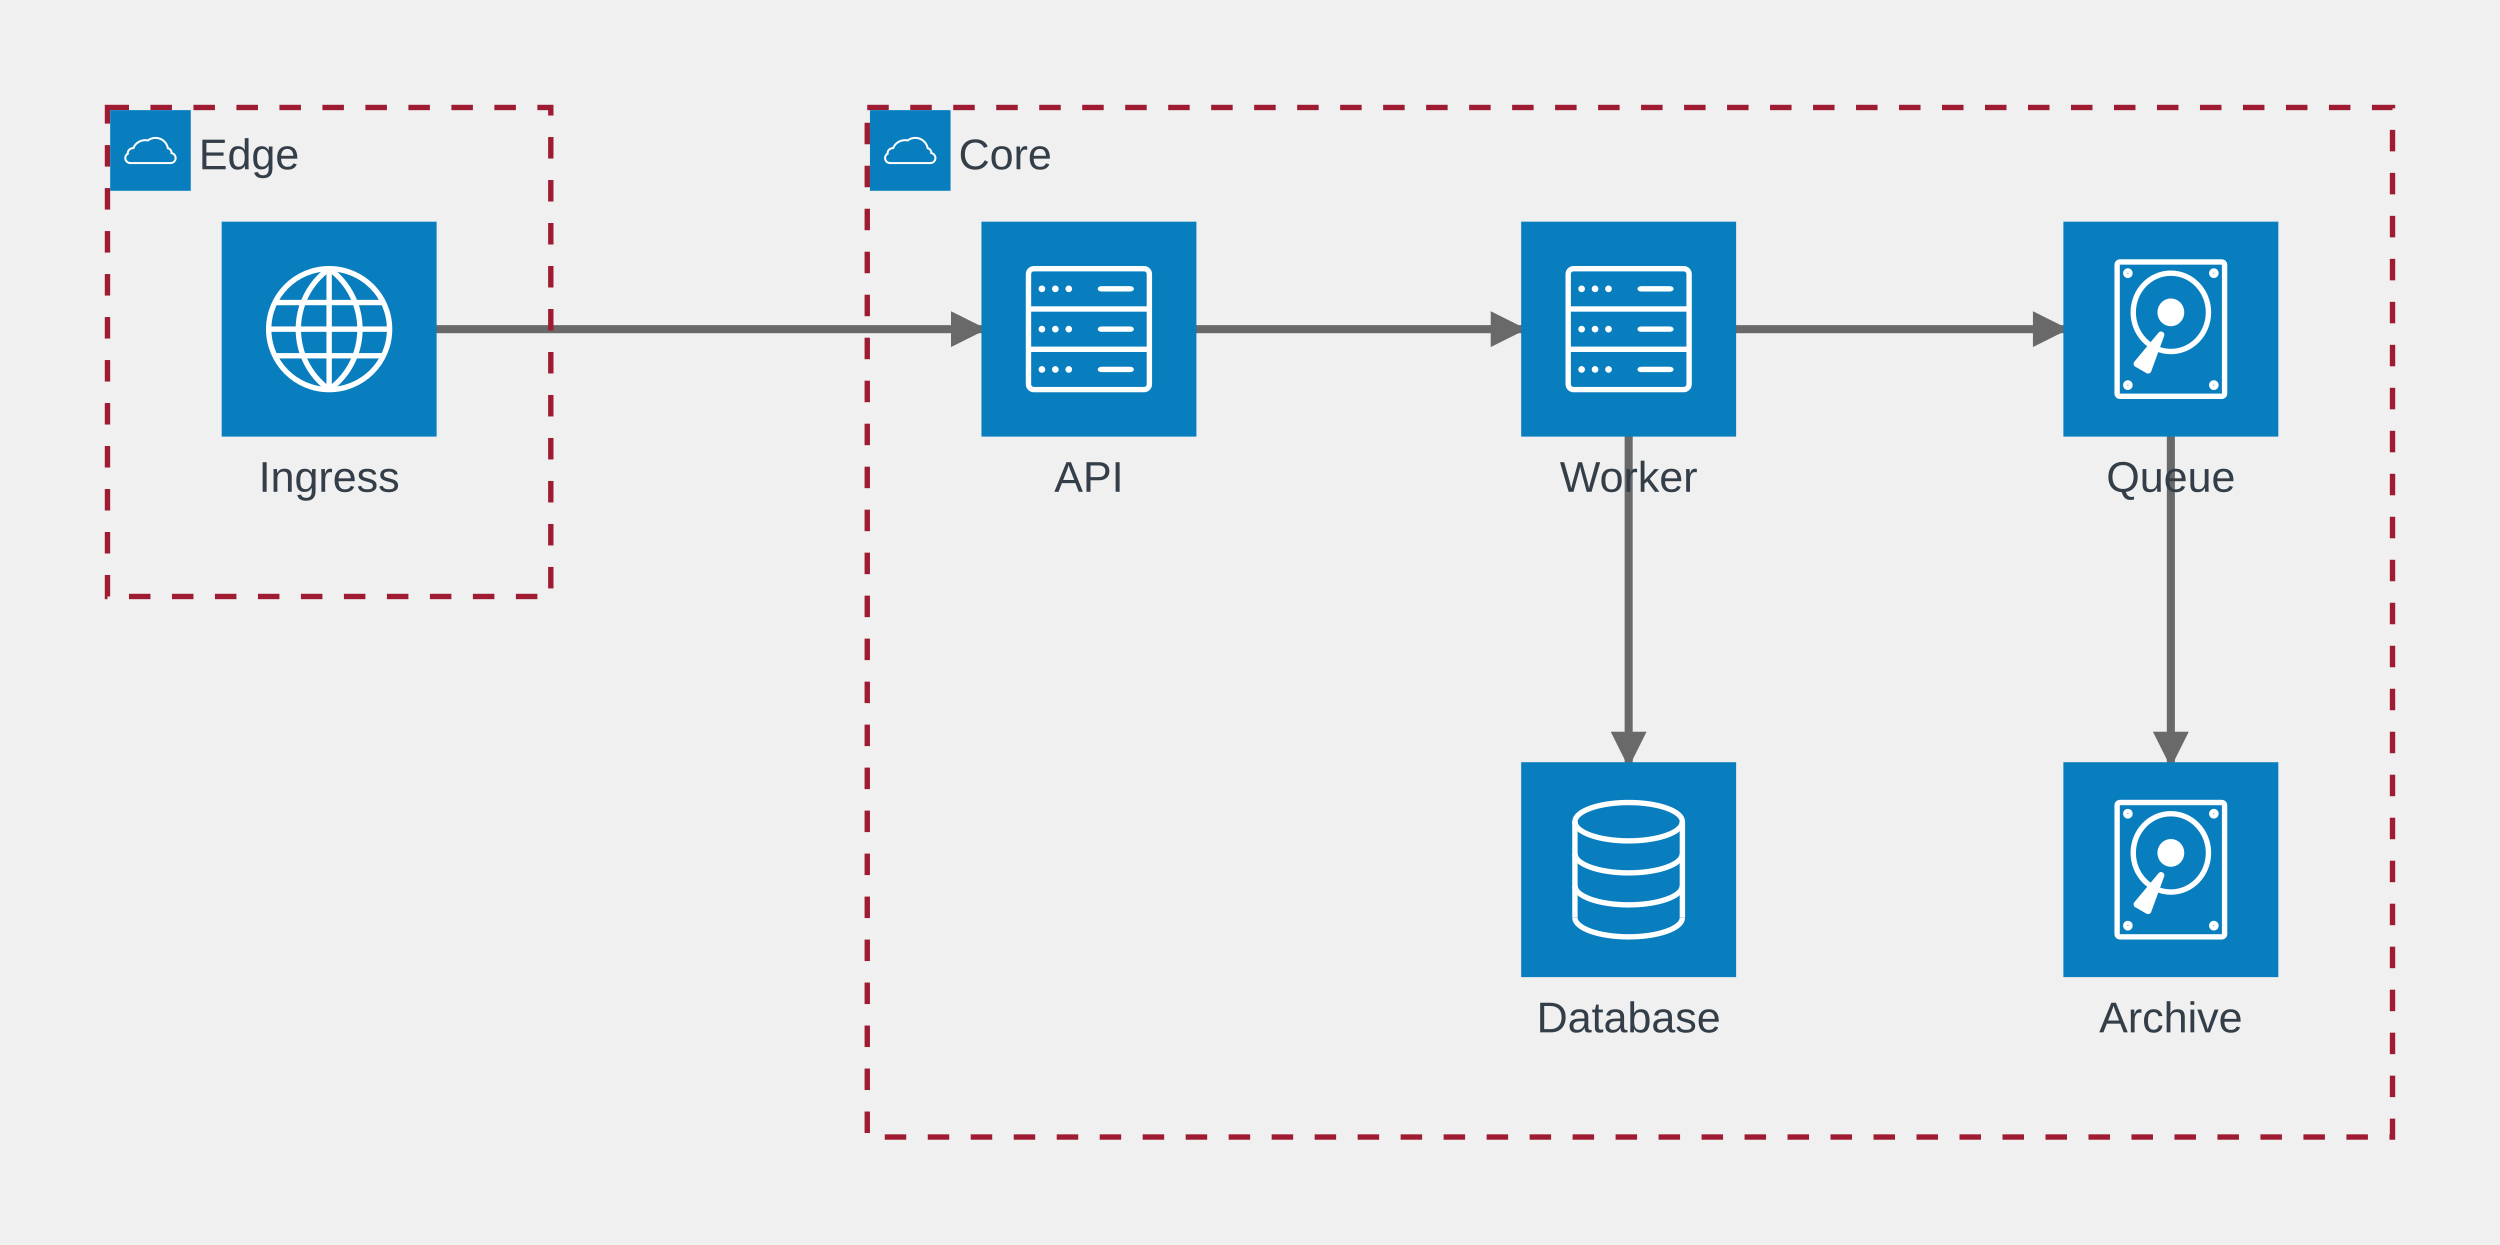
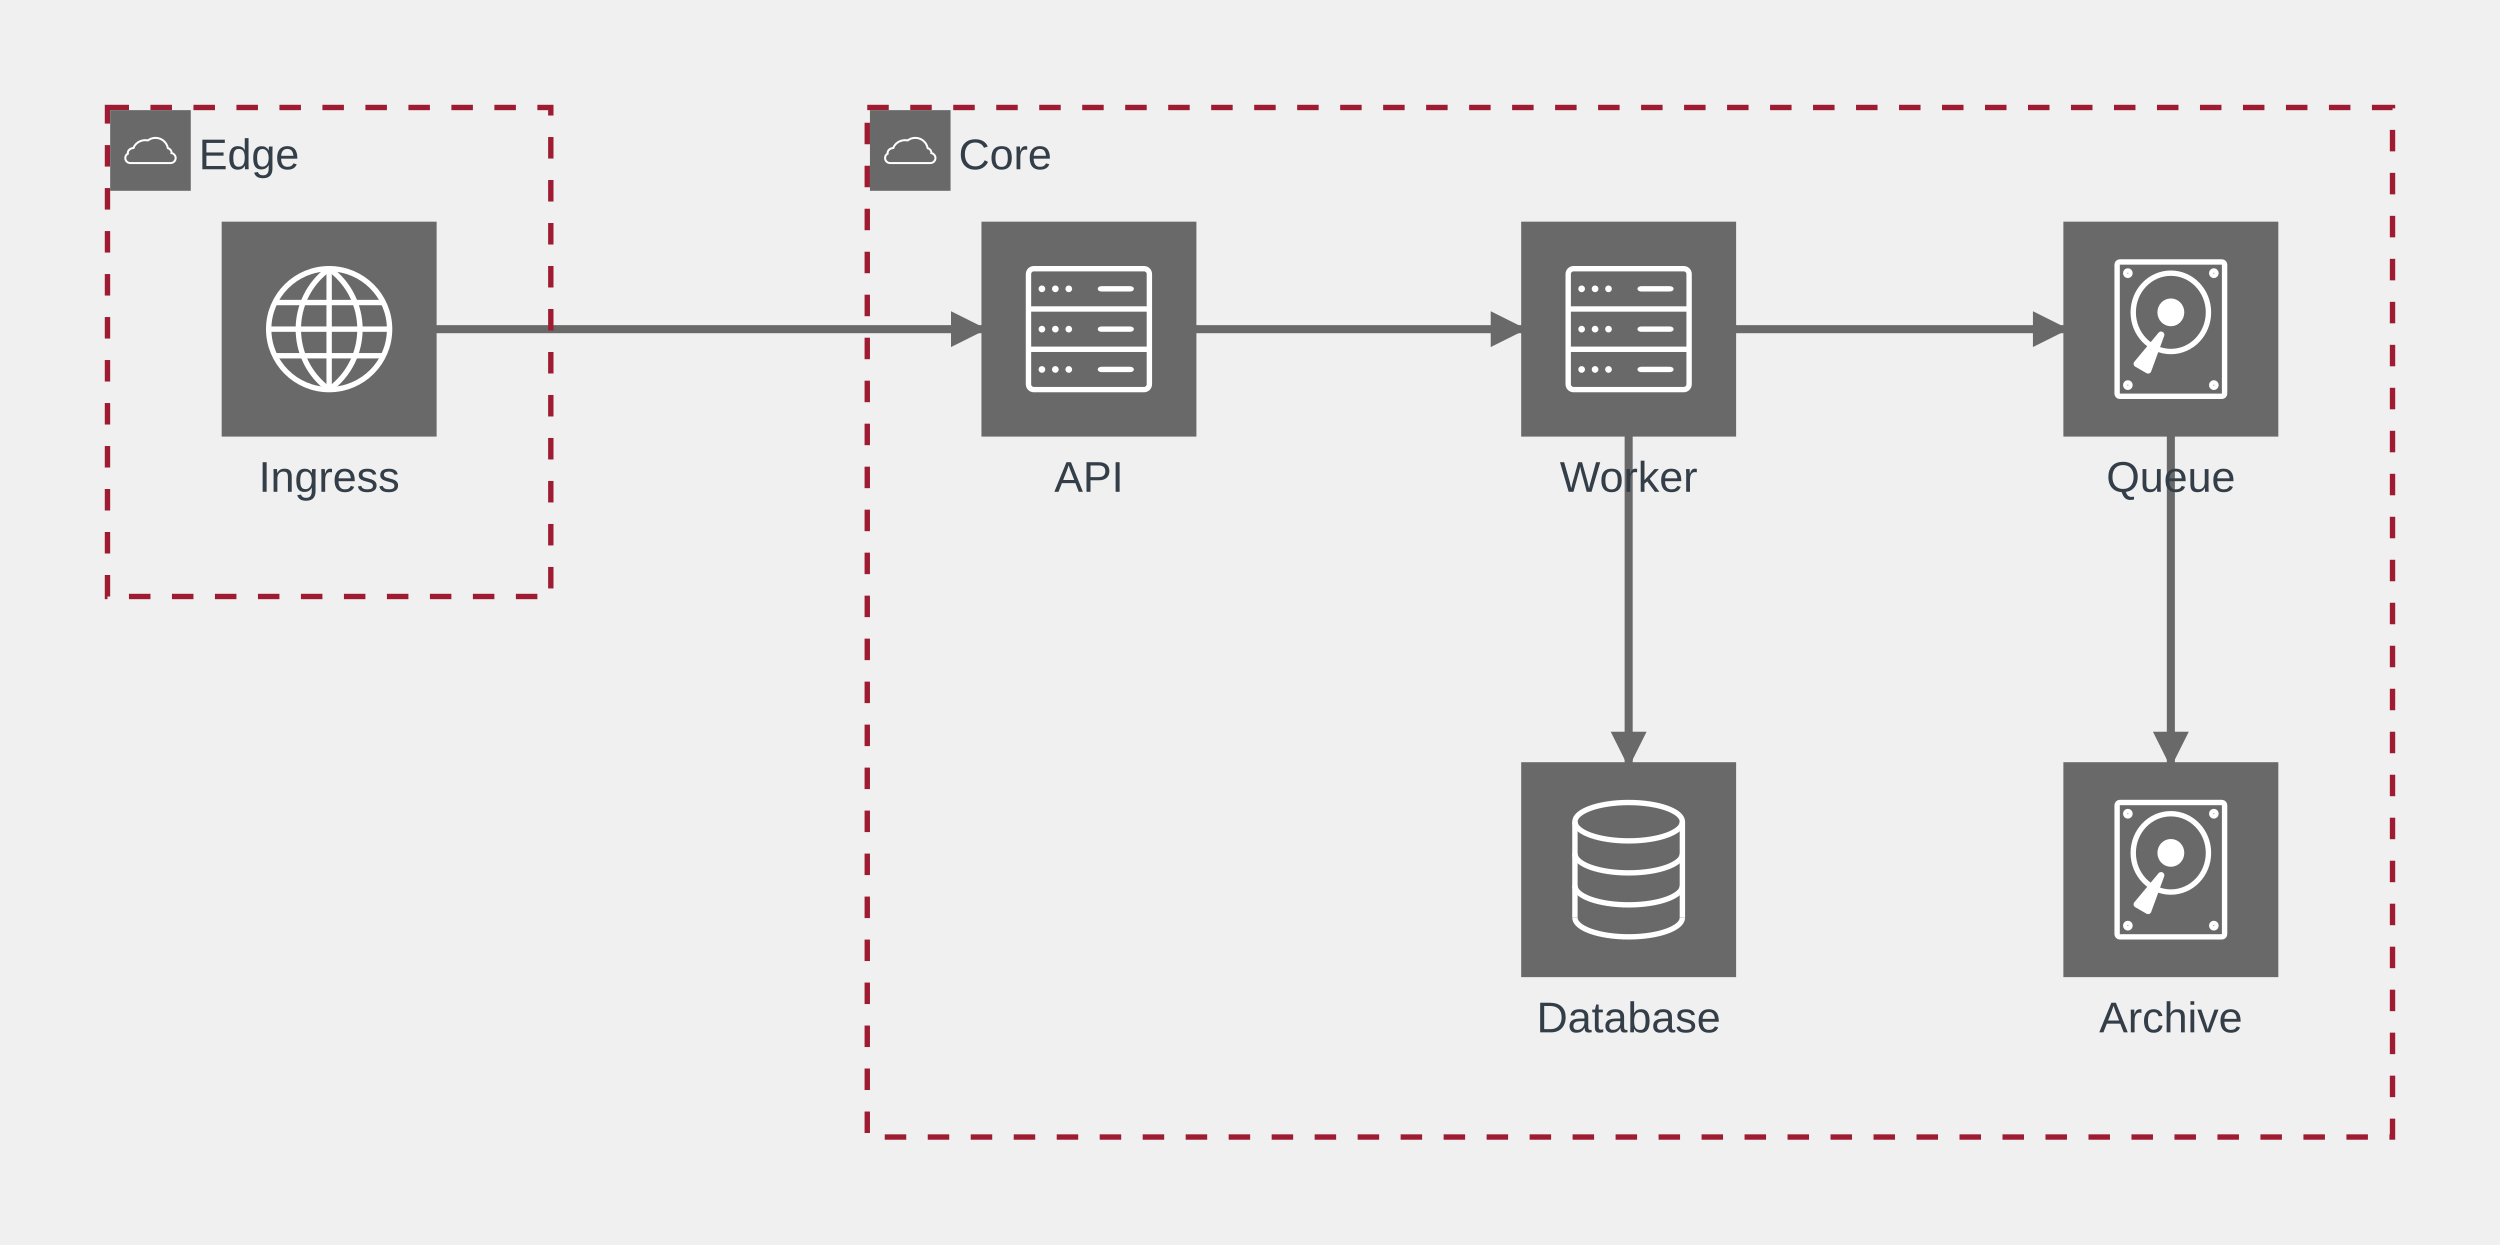
- <svg xmlns="http://www.w3.org/2000/svg" id="my-svg" width="100%" style="max-width: 930.441px; background-color: white;" viewBox="-425.22 -166.088 930.441 463.176" role="graphics-document document" aria-roledescription="architecture" aria-describedby="chart-desc-my-svg" aria-labelledby="chart-title-my-svg" data-animated-mermaid="true" data-animation="sequence" data-element-count="13">
-   <style>#my-svg{font-family:"trebuchet ms",verdana,arial,sans-serif;font-size:16px;fill:#333e48;}@keyframes edge-animation-frame{from{stroke-dashoffset:0;}}@keyframes dash{to{stroke-dashoffset:0;}}#my-svg .edge-animation-slow{stroke-dasharray:9,5!important;stroke-dashoffset:900;animation:dash 50s linear infinite;stroke-linecap:round;}#my-svg .edge-animation-fast{stroke-dasharray:9,5!important;stroke-dashoffset:900;animation:dash 20s linear infinite;stroke-linecap:round;}#my-svg .error-icon{fill:#e7e7e7;}#my-svg .error-text{fill:#333e48;stroke:#333e48;}#my-svg .edge-thickness-normal{stroke-width:1px;}#my-svg .edge-thickness-thick{stroke-width:3.5px;}#my-svg .edge-pattern-solid{stroke-dasharray:0;}#my-svg .edge-thickness-invisible{stroke-width:0;fill:none;}#my-svg .edge-pattern-dashed{stroke-dasharray:3;}#my-svg .edge-pattern-dotted{stroke-dasharray:2;}#my-svg .marker{fill:#696969;stroke:#696969;}#my-svg .marker.cross{stroke:#696969;}#my-svg svg{font-family:"trebuchet ms",verdana,arial,sans-serif;font-size:16px;}#my-svg p{margin:0;}#my-svg .edge{stroke-width:3;stroke:#696969;fill:none;}#my-svg .arrow{fill:#696969;}#my-svg .node-bkg{fill:none;stroke:#9e1b32;stroke-width:2px;stroke-dasharray:8;}#my-svg .node-icon-text{display:flex;align-items:center;}#my-svg .node-icon-text&gt;div{color:#fff;margin:1px;height:fit-content;text-align:center;overflow:hidden;display:-webkit-box;-webkit-box-orient:vertical;}#my-svg .node .neo-node{stroke:#9e1b32;}#my-svg [data-look="neo"].node rect,#my-svg [data-look="neo"].cluster rect,#my-svg [data-look="neo"].node polygon{stroke:url(#my-svg-gradient);filter:drop-shadow( 1px 2px 2px rgba(185,185,185,1));}#my-svg [data-look="neo"].swimlane.cluster rect{filter:none;}#my-svg [data-look="neo"].node path{stroke:url(#my-svg-gradient);stroke-width:1px;}#my-svg [data-look="neo"].node .outer-path{filter:drop-shadow( 1px 2px 2px rgba(185,185,185,1));}#my-svg [data-look="neo"].node .neo-line path{stroke:#9e1b32;filter:none;}#my-svg [data-look="neo"].node circle{stroke:url(#my-svg-gradient);filter:drop-shadow( 1px 2px 2px rgba(185,185,185,1));}#my-svg [data-look="neo"].node circle .state-start{fill:#000000;}#my-svg [data-look="neo"].icon-shape .icon{fill:url(#my-svg-gradient);filter:drop-shadow( 1px 2px 2px rgba(185,185,185,1));}#my-svg [data-look="neo"].icon-shape .icon-neo path{stroke:url(#my-svg-gradient);filter:drop-shadow( 1px 2px 2px rgba(185,185,185,1));}#my-svg :root{--mermaid-font-family:"trebuchet ms",verdana,arial,sans-serif;}</style>
+ <svg xmlns="http://www.w3.org/2000/svg" id="my-svg" width="100%" style="max-width: 930.441px; background-color:white;" viewBox="-425.22 -166.088 930.441 463.176" role="graphics-document document" aria-roledescription="architecture" aria-describedby="chart-desc-my-svg" aria-labelledby="chart-title-my-svg" data-animated-mermaid="true" data-animation="sequence" data-element-count="13">
+   <style>#my-svg{font-family:"trebuchet ms",verdana,arial,sans-serif;font-size:16px;fill:#333e48;}@keyframes edge-animation-frame{from{stroke-dashoffset:0;}}@keyframes dash{to{stroke-dashoffset:0;}}#my-svg .edge-animation-slow{stroke-dasharray:9,5!important;stroke-dashoffset:900;animation:dash 50s linear infinite;stroke-linecap:round;}#my-svg .edge-animation-fast{stroke-dasharray:9,5!important;stroke-dashoffset:900;animation:dash 20s linear infinite;stroke-linecap:round;}#my-svg .error-icon{fill:#e7e7e7;}#my-svg .error-text{fill:#333e48;stroke:#333e48;}#my-svg .edge-thickness-normal{stroke-width:1px;}#my-svg .edge-thickness-thick{stroke-width:3.5px;}#my-svg .edge-pattern-solid{stroke-dasharray:0;}#my-svg .edge-thickness-invisible{stroke-width:0;fill:none;}#my-svg .edge-pattern-dashed{stroke-dasharray:3;}#my-svg .edge-pattern-dotted{stroke-dasharray:2;}#my-svg .marker{fill:#696969;stroke:#696969;}#my-svg .marker.cross{stroke:#696969;}#my-svg svg{font-family:"trebuchet ms",verdana,arial,sans-serif;font-size:16px;}#my-svg p{margin:0;}#my-svg .edge{stroke-width:3;stroke:#696969;fill:none;}#my-svg .arrow{fill:#696969;}#my-svg .node-bkg{fill:none;stroke:#9e1b32;stroke-width:2px;stroke-dasharray:8;}#my-svg .node-icon-text{display:flex;align-items:center;}#my-svg .node-icon-text&gt;div{color:#fff;margin:1px;height:fit-content;text-align:center;overflow:hidden;display:-webkit-box;-webkit-box-orient:vertical;}#my-svg .node .neo-node{stroke:#9e1b32;}#my-svg [data-look="neo"].node rect,#my-svg [data-look="neo"].cluster rect,#my-svg [data-look="neo"].node polygon{stroke:url(#my-svg-gradient);filter:drop-shadow( 1px 2px 2px rgba(181,181,181,1));}#my-svg [data-look="neo"].swimlane.cluster rect{filter:none;}#my-svg [data-look="neo"].node path{stroke:url(#my-svg-gradient);stroke-width:1px;}#my-svg [data-look="neo"].node .outer-path{filter:drop-shadow( 1px 2px 2px rgba(181,181,181,1));}#my-svg [data-look="neo"].node .neo-line path{stroke:#9e1b32;filter:none;}#my-svg [data-look="neo"].node circle{stroke:url(#my-svg-gradient);filter:drop-shadow( 1px 2px 2px rgba(181,181,181,1));}#my-svg [data-look="neo"].node circle .state-start{fill:#000000;}#my-svg [data-look="neo"].icon-shape .icon{fill:url(#my-svg-gradient);filter:drop-shadow( 1px 2px 2px rgba(181,181,181,1));}#my-svg [data-look="neo"].icon-shape .icon-neo path{stroke:url(#my-svg-gradient);filter:drop-shadow( 1px 2px 2px rgba(181,181,181,1));}#my-svg :root{--mermaid-font-family:"trebuchet ms",verdana,arial,sans-serif;}</style>
  <style id="animated-mermaid-style" type="text/css">
.am-step {
  animation-delay: var(--am-delay, 0ms);
  animation-duration: var(--am-duration, 650ms);
  animation-fill-mode: backwards;
  animation-timing-function: var(--am-easing, cubic-bezier(.2, .8, .2, 1));
  transform-box: fill-box;
  transform-origin: center;
}
.am-effect-fade { animation-name: am-fade; }
.am-effect-pop { animation-name: am-pop; }
.am-effect-slide-up { animation-name: am-slide-up; }
.am-effect-slide-left { animation-name: am-slide-left; }
.am-effect-zoom { animation-name: am-zoom; }
.am-effect-draw { animation-name: am-draw; }
.am-effect-radial-arrow,
.am-effect-grow-arrow {
  animation-name: am-grow-arrow;
  animation-timing-function: cubic-bezier(.16, .84, .28, 1);
  stroke-linecap: round;
  stroke-linejoin: round;
}
.am-effect-radial-arrow { animation-name: am-radial-arrow; }
@keyframes am-fade {
  from { opacity: 0; }
  to { opacity: 1; }
}
@keyframes am-pop {
  0% { opacity: 0; transform: scale(.92); }
  70% { opacity: 1; transform: scale(1.025); }
  100% { opacity: 1; transform: none; }
}
@keyframes am-slide-up {
  from { opacity: 0; transform: translateY(14px); }
  to { opacity: 1; transform: none; }
}
@keyframes am-slide-left {
  from { opacity: 0; transform: translateX(18px); }
  to { opacity: 1; transform: none; }
}
@keyframes am-zoom {
  from { opacity: 0; transform: scale(.86); }
  to { opacity: 1; transform: none; }
}
@keyframes am-draw {
  from {
    opacity: 0;
    stroke-dasharray: var(--am-draw-distance, 10000);
    stroke-dashoffset: var(--am-draw-distance, 10000);
  }
  12% { opacity: 1; }
  to {
    opacity: 1;
    stroke-dasharray: var(--am-draw-distance, 10000);
    stroke-dashoffset: 0;
  }
}
@keyframes am-grow-arrow {
  0% {
    opacity: 0;
    marker-start: none;
    marker-mid: none;
    marker-end: none;
    stroke-dasharray: var(--am-draw-distance, 10000);
    stroke-dashoffset: var(--am-draw-distance, 10000);
  }
  8% {
    opacity: 1;
    marker-start: var(--am-marker-start, none);
    marker-mid: var(--am-marker-mid, none);
    marker-end: var(--am-marker-end, none);
  }
  34% {
    marker-start: var(--am-marker-start, none);
    marker-mid: var(--am-marker-mid, none);
    marker-end: var(--am-marker-end, none);
    stroke-dasharray: var(--am-draw-distance, 10000);
    stroke-dashoffset: var(--am-grow-distance-a, 6600);
  }
  62% {
    marker-start: var(--am-marker-start, none);
    marker-mid: var(--am-marker-mid, none);
    marker-end: var(--am-marker-end, none);
    stroke-dashoffset: var(--am-grow-distance-b, 2400);
  }
  84% {
    marker-start: var(--am-marker-start, none);
    marker-mid: var(--am-marker-mid, none);
    marker-end: var(--am-marker-end, none);
    stroke-dashoffset: var(--am-grow-distance-c, 360);
  }
  100% {
    opacity: 1;
    marker-start: var(--am-marker-start, none);
    marker-mid: var(--am-marker-mid, none);
    marker-end: var(--am-marker-end, none);
    stroke-dasharray: var(--am-draw-distance, 10000);
    stroke-dashoffset: 0;
  }
}
@keyframes am-radial-arrow {
  0% {
    opacity: 0;
    marker-start: none;
    marker-mid: none;
    marker-end: none;
    stroke-dasharray: 1;
    stroke-dashoffset: 1;
  }
  10% {
    opacity: 1;
    marker-start: var(--am-marker-start, none);
    marker-mid: var(--am-marker-mid, none);
    marker-end: var(--am-marker-end, none);
  }
  38% {
    marker-start: var(--am-marker-start, none);
    marker-mid: var(--am-marker-mid, none);
    marker-end: var(--am-marker-end, none);
    stroke-dasharray: 1;
    stroke-dashoffset: .66;
  }
  66% {
    marker-start: var(--am-marker-start, none);
    marker-mid: var(--am-marker-mid, none);
    marker-end: var(--am-marker-end, none);
    stroke-dashoffset: .24;
  }
  86% {
    marker-start: var(--am-marker-start, none);
    marker-mid: var(--am-marker-mid, none);
    marker-end: var(--am-marker-end, none);
    stroke-dashoffset: .05;
  }
  100% {
    opacity: 1;
    marker-start: var(--am-marker-start, none);
    marker-mid: var(--am-marker-mid, none);
    marker-end: var(--am-marker-end, none);
    stroke-dasharray: 1;
    stroke-dashoffset: 0;
  }
}
@media (prefers-reduced-motion: reduce) {
  .am-step {
    animation: none !important;
    opacity: initial !important;
    transform: none !important;
    stroke-dasharray: initial !important;
    stroke-dashoffset: initial !important;
  }
}
</style>
  <g />
  <g class="architecture-edges">
-     <g class="am-step am-role-edge am-effect-grow-arrow" style="--am-delay: 1190.000ms; --am-duration: 480.000ms; --am-easing: cubic-bezier(.2, .8, .2, 1); --am-draw-distance: 10000.0; --am-grow-distance-a: 6600.000; --am-grow-distance-b: 2400.000; --am-grow-distance-c: 360.000;" data-am-stage="1">
+     <g class="am-step am-role-edge am-effect-grow-arrow" style="--am-delay:1190.000ms; --am-duration:480.000ms; --am-easing:cubic-bezier(.2, .8, .2, 1); --am-draw-distance:10000.0; --am-grow-distance-a:6600.000; --am-grow-distance-b:2400.000; --am-grow-distance-c:360.000;" data-am-stage="1">
      <path d="M -262.72,-43.588 L -161.333,-43.588 L-59.946,-43.588" class="edge" id="my-svg-L_ingress_api_0" />
      <polygon points="13.333,6.667 0,13.333 0,0" transform="translate(-71.27921,-50.25483)" class="arrow" />
    </g>
-     <g class="am-step am-role-edge am-effect-grow-arrow" style="--am-delay: 2280.000ms; --am-duration: 480.000ms; --am-easing: cubic-bezier(.2, .8, .2, 1); --am-draw-distance: 10000.0; --am-grow-distance-a: 6600.000; --am-grow-distance-b: 2400.000; --am-grow-distance-c: 360.000;" data-am-stage="2">
+     <g class="am-step am-role-edge am-effect-grow-arrow" style="--am-delay:2280.000ms; --am-duration:480.000ms; --am-easing:cubic-bezier(.2, .8, .2, 1); --am-draw-distance:10000.0; --am-grow-distance-a:6600.000; --am-grow-distance-b:2400.000; --am-grow-distance-c:360.000;" data-am-stage="2">
      <path d="M 20.054,-43.588 L 80.49,-43.588 L140.927,-43.588" class="edge" id="my-svg-L_api_worker_0" />
      <polygon points="13.333,6.667 0,13.333 0,0" transform="translate(129.5933,-50.25483)" class="arrow" />
    </g>
-     <g class="am-step am-role-edge am-effect-grow-arrow" style="--am-delay: 3370.000ms; --am-duration: 480.000ms; --am-easing: cubic-bezier(.2, .8, .2, 1); --am-draw-distance: 10000.0; --am-grow-distance-a: 6600.000; --am-grow-distance-b: 2400.000; --am-grow-distance-c: 360.000;" data-am-stage="3">
+     <g class="am-step am-role-edge am-effect-grow-arrow" style="--am-delay:3370.000ms; --am-duration:480.000ms; --am-easing:cubic-bezier(.2, .8, .2, 1); --am-draw-distance:10000.0; --am-grow-distance-a:6600.000; --am-grow-distance-b:2400.000; --am-grow-distance-c:360.000;" data-am-stage="3">
      <path d="M 180.927,-3.588 L 180.927,57 L180.927,117.588" class="edge" id="my-svg-L_worker_database_0" />
      <polygon points="0,0 13.333,0 6.667,13.333" transform="translate(174.2599,106.2548)" class="arrow" />
    </g>
-     <g class="am-step am-role-edge am-effect-grow-arrow" style="--am-delay: 4460.000ms; --am-duration: 480.000ms; --am-easing: cubic-bezier(.2, .8, .2, 1); --am-draw-distance: 10000.0; --am-grow-distance-a: 6600.000; --am-grow-distance-b: 2400.000; --am-grow-distance-c: 360.000;" data-am-stage="4">
+     <g class="am-step am-role-edge am-effect-grow-arrow" style="--am-delay:4460.000ms; --am-duration:480.000ms; --am-easing:cubic-bezier(.2, .8, .2, 1); --am-draw-distance:10000.0; --am-grow-distance-a:6600.000; --am-grow-distance-b:2400.000; --am-grow-distance-c:360.000;" data-am-stage="4">
      <path d="M 220.927,-43.588 L 281.823,-43.588 L342.72,-43.588" class="edge" id="my-svg-L_worker_queue_0" />
      <polygon points="13.333,6.667 0,13.333 0,0" transform="translate(331.387,-50.25483)" class="arrow" />
    </g>
-     <g class="am-step am-role-edge am-effect-grow-arrow" style="--am-delay: 5550.000ms; --am-duration: 480.000ms; --am-easing: cubic-bezier(.2, .8, .2, 1); --am-draw-distance: 10000.0; --am-grow-distance-a: 6600.000; --am-grow-distance-b: 2400.000; --am-grow-distance-c: 360.000;" data-am-stage="5">
+     <g class="am-step am-role-edge am-effect-grow-arrow" style="--am-delay:5550.000ms; --am-duration:480.000ms; --am-easing:cubic-bezier(.2, .8, .2, 1); --am-draw-distance:10000.0; --am-grow-distance-a:6600.000; --am-grow-distance-b:2400.000; --am-grow-distance-c:360.000;" data-am-stage="5">
      <path d="M 382.72,-3.588 L 382.72,57 L382.72,117.588" class="edge" id="my-svg-L_queue_archive_0" />
      <polygon points="0,0 13.333,0 6.667,13.333" transform="translate(376.0537,106.2548)" class="arrow" />
    </g>
  </g>
  <g class="architecture-services">
-     <g class="am-wrapper am-step am-role-node am-effect-pop" style="--am-delay: 100.000ms; --am-duration: 480.000ms; --am-easing: cubic-bezier(.2, .8, .2, 1); --am-draw-distance: 10000.0;" data-am-stage="0">
+     <g class="am-wrapper am-step am-role-node am-effect-pop" style="--am-delay:100.000ms; --am-duration:480.000ms; --am-easing:cubic-bezier(.2, .8, .2, 1); --am-draw-distance:10000.0;" data-am-stage="0">
      <g id="my-svg-service-ingress" class="architecture-service" transform="translate(-342.7204,-83.58817)">
        <g dy="1em" alignment-baseline="middle" dominant-baseline="middle" text-anchor="middle" transform="translate(40, 80)">
          <g>
-             <rect class="background" style="stroke: none" />
+             <rect class="background" style="stroke:none" />
            <text y="-10.1" style="">
              <tspan class="text-outer-tspan row" x="0" y="-0.1em" dy="1.1em">
                <tspan font-style="normal" class="text-inner-tspan" font-weight="normal">Ingress</tspan>
              </tspan>
            </text>
          </g>
        </g>
        <g>
          <g>
            <svg width="80" height="80" viewBox="0 0 80 80">
              <g>
-                 <rect width="80" height="80" style="fill: #087ebf; stroke-width: 0px;" />
-                 <circle cx="40" cy="40" r="22.5" style="fill: none; stroke: #fff; stroke-miterlimit: 10; stroke-width: 2px;" />
-                 <line x1="40" y1="17.5" x2="40" y2="62.5" style="fill: none; stroke: #fff; stroke-miterlimit: 10; stroke-width: 2px;" />
-                 <line x1="17.5" y1="40" x2="62.5" y2="40" style="fill: none; stroke: #fff; stroke-miterlimit: 10; stroke-width: 2px;" />
-                 <path d="m39.99,17.51c-15.28,11.1-15.28,33.88,0,44.98" style="fill: none; stroke: #fff; stroke-miterlimit: 10; stroke-width: 2px;" />
-                 <path d="m40.01,17.51c15.28,11.1,15.28,33.88,0,44.98" style="fill: none; stroke: #fff; stroke-miterlimit: 10; stroke-width: 2px;" />
-                 <line x1="19.75" y1="30.1" x2="60.25" y2="30.1" style="fill: none; stroke: #fff; stroke-miterlimit: 10; stroke-width: 2px;" />
-                 <line x1="19.75" y1="49.9" x2="60.25" y2="49.9" style="fill: none; stroke: #fff; stroke-miterlimit: 10; stroke-width: 2px;" />
-               </g>
-             </svg>
-           </g>
-         </g>
-       </g>
-     </g>
-     <g class="am-wrapper am-step am-role-node am-effect-pop" style="--am-delay: 645.000ms; --am-duration: 480.000ms; --am-easing: cubic-bezier(.2, .8, .2, 1); --am-draw-distance: 10000.0;" data-am-stage="1">
+                 <rect width="80" height="80" style="fill:#696969; stroke-width: 0px;" />
+                 <circle cx="40" cy="40" r="22.5" style="fill:none; stroke:#fff; stroke-miterlimit: 10; stroke-width: 2px;" />
+                 <line x1="40" y1="17.5" x2="40" y2="62.5" style="fill:none; stroke:#fff; stroke-miterlimit: 10; stroke-width: 2px;" />
+                 <line x1="17.5" y1="40" x2="62.5" y2="40" style="fill:none; stroke:#fff; stroke-miterlimit: 10; stroke-width: 2px;" />
+                 <path d="m39.99,17.51c-15.28,11.1-15.28,33.88,0,44.98" style="fill:none; stroke:#fff; stroke-miterlimit: 10; stroke-width: 2px;" />
+                 <path d="m40.01,17.51c15.28,11.1,15.28,33.88,0,44.98" style="fill:none; stroke:#fff; stroke-miterlimit: 10; stroke-width: 2px;" />
+                 <line x1="19.75" y1="30.1" x2="60.25" y2="30.1" style="fill:none; stroke:#fff; stroke-miterlimit: 10; stroke-width: 2px;" />
+                 <line x1="19.75" y1="49.9" x2="60.25" y2="49.9" style="fill:none; stroke:#fff; stroke-miterlimit: 10; stroke-width: 2px;" />
+               </g>
+             </svg>
+           </g>
+         </g>
+       </g>
+     </g>
+     <g class="am-wrapper am-step am-role-node am-effect-pop" style="--am-delay:645.000ms; --am-duration:480.000ms; --am-easing:cubic-bezier(.2, .8, .2, 1); --am-draw-distance:10000.0;" data-am-stage="1">
      <g id="my-svg-service-api" class="architecture-service" transform="translate(-59.94588,-83.58817)">
        <g dy="1em" alignment-baseline="middle" dominant-baseline="middle" text-anchor="middle" transform="translate(40, 80)">
          <g>
-             <rect class="background" style="stroke: none" />
+             <rect class="background" style="stroke:none" />
            <text y="-10.1" style="">
              <tspan class="text-outer-tspan row" x="0" y="-0.1em" dy="1.1em">
                <tspan font-style="normal" class="text-inner-tspan" font-weight="normal">API</tspan>
              </tspan>
            </text>
          </g>
        </g>
        <g>
          <g>
            <svg width="80" height="80" viewBox="0 0 80 80">
              <g>
-                 <rect width="80" height="80" style="fill: #087ebf; stroke-width: 0px;" />
-                 <rect x="17.5" y="17.5" width="45" height="45" rx="2" ry="2" style="fill: none; stroke: #fff; stroke-miterlimit: 10; stroke-width: 2px;" />
-                 <line x1="17.5" y1="32.5" x2="62.5" y2="32.5" style="fill: none; stroke: #fff; stroke-miterlimit: 10; stroke-width: 2px;" />
-                 <line x1="17.5" y1="47.5" x2="62.5" y2="47.5" style="fill: none; stroke: #fff; stroke-miterlimit: 10; stroke-width: 2px;" />
-                 <g>
-                   <path d="m56.25,25c0,.27-.45.5-1,.5h-10.5c-.55,0-1-.23-1-.5s.45-.5,1-.5h10.5c.55,0,1,.23,1,.5Z" style="fill: #fff; stroke-width: 0px;" />
-                   <path d="m56.25,25c0,.27-.45.5-1,.5h-10.5c-.55,0-1-.23-1-.5s.45-.5,1-.5h10.5c.55,0,1,.23,1,.5Z" style="fill: none; stroke: #fff; stroke-miterlimit: 10;" />
-                 </g>
-                 <g>
-                   <path d="m56.25,40c0,.27-.45.5-1,.5h-10.5c-.55,0-1-.23-1-.5s.45-.5,1-.5h10.5c.55,0,1,.23,1,.5Z" style="fill: #fff; stroke-width: 0px;" />
-                   <path d="m56.25,40c0,.27-.45.5-1,.5h-10.5c-.55,0-1-.23-1-.5s.45-.5,1-.5h10.5c.55,0,1,.23,1,.5Z" style="fill: none; stroke: #fff; stroke-miterlimit: 10;" />
-                 </g>
-                 <g>
-                   <path d="m56.25,55c0,.27-.45.5-1,.5h-10.5c-.55,0-1-.23-1-.5s.45-.5,1-.5h10.5c.55,0,1,.23,1,.5Z" style="fill: #fff; stroke-width: 0px;" />
-                   <path d="m56.25,55c0,.27-.45.5-1,.5h-10.5c-.55,0-1-.23-1-.5s.45-.5,1-.5h10.5c.55,0,1,.23,1,.5Z" style="fill: none; stroke: #fff; stroke-miterlimit: 10;" />
-                 </g>
-                 <g>
-                   <circle cx="32.5" cy="25" r=".75" style="fill: #fff; stroke: #fff; stroke-miterlimit: 10;" />
-                   <circle cx="27.5" cy="25" r=".75" style="fill: #fff; stroke: #fff; stroke-miterlimit: 10;" />
-                   <circle cx="22.5" cy="25" r=".75" style="fill: #fff; stroke: #fff; stroke-miterlimit: 10;" />
-                 </g>
-                 <g>
-                   <circle cx="32.5" cy="40" r=".75" style="fill: #fff; stroke: #fff; stroke-miterlimit: 10;" />
-                   <circle cx="27.5" cy="40" r=".75" style="fill: #fff; stroke: #fff; stroke-miterlimit: 10;" />
-                   <circle cx="22.5" cy="40" r=".75" style="fill: #fff; stroke: #fff; stroke-miterlimit: 10;" />
-                 </g>
-                 <g>
-                   <circle cx="32.5" cy="55" r=".75" style="fill: #fff; stroke: #fff; stroke-miterlimit: 10;" />
-                   <circle cx="27.5" cy="55" r=".75" style="fill: #fff; stroke: #fff; stroke-miterlimit: 10;" />
-                   <circle cx="22.5" cy="55" r=".75" style="fill: #fff; stroke: #fff; stroke-miterlimit: 10;" />
-                 </g>
-               </g>
-             </svg>
-           </g>
-         </g>
-       </g>
-     </g>
-     <g class="am-wrapper am-step am-role-node am-effect-pop" style="--am-delay: 1735.000ms; --am-duration: 480.000ms; --am-easing: cubic-bezier(.2, .8, .2, 1); --am-draw-distance: 10000.0;" data-am-stage="2">
+                 <rect width="80" height="80" style="fill:#696969; stroke-width: 0px;" />
+                 <rect x="17.5" y="17.5" width="45" height="45" rx="2" ry="2" style="fill:none; stroke:#fff; stroke-miterlimit: 10; stroke-width: 2px;" />
+                 <line x1="17.5" y1="32.5" x2="62.5" y2="32.5" style="fill:none; stroke:#fff; stroke-miterlimit: 10; stroke-width: 2px;" />
+                 <line x1="17.5" y1="47.5" x2="62.5" y2="47.5" style="fill:none; stroke:#fff; stroke-miterlimit: 10; stroke-width: 2px;" />
+                 <g>
+                   <path d="m56.25,25c0,.27-.45.5-1,.5h-10.5c-.55,0-1-.23-1-.5s.45-.5,1-.5h10.5c.55,0,1,.23,1,.5Z" style="fill:#fff; stroke-width: 0px;" />
+                   <path d="m56.25,25c0,.27-.45.5-1,.5h-10.5c-.55,0-1-.23-1-.5s.45-.5,1-.5h10.5c.55,0,1,.23,1,.5Z" style="fill:none; stroke:#fff; stroke-miterlimit: 10;" />
+                 </g>
+                 <g>
+                   <path d="m56.25,40c0,.27-.45.5-1,.5h-10.5c-.55,0-1-.23-1-.5s.45-.5,1-.5h10.5c.55,0,1,.23,1,.5Z" style="fill:#fff; stroke-width: 0px;" />
+                   <path d="m56.25,40c0,.27-.45.5-1,.5h-10.5c-.55,0-1-.23-1-.5s.45-.5,1-.5h10.5c.55,0,1,.23,1,.5Z" style="fill:none; stroke:#fff; stroke-miterlimit: 10;" />
+                 </g>
+                 <g>
+                   <path d="m56.25,55c0,.27-.45.5-1,.5h-10.5c-.55,0-1-.23-1-.5s.45-.5,1-.5h10.5c.55,0,1,.23,1,.5Z" style="fill:#fff; stroke-width: 0px;" />
+                   <path d="m56.25,55c0,.27-.45.5-1,.5h-10.5c-.55,0-1-.23-1-.5s.45-.5,1-.5h10.5c.55,0,1,.23,1,.5Z" style="fill:none; stroke:#fff; stroke-miterlimit: 10;" />
+                 </g>
+                 <g>
+                   <circle cx="32.5" cy="25" r=".75" style="fill:#fff; stroke:#fff; stroke-miterlimit: 10;" />
+                   <circle cx="27.5" cy="25" r=".75" style="fill:#fff; stroke:#fff; stroke-miterlimit: 10;" />
+                   <circle cx="22.5" cy="25" r=".75" style="fill:#fff; stroke:#fff; stroke-miterlimit: 10;" />
+                 </g>
+                 <g>
+                   <circle cx="32.5" cy="40" r=".75" style="fill:#fff; stroke:#fff; stroke-miterlimit: 10;" />
+                   <circle cx="27.5" cy="40" r=".75" style="fill:#fff; stroke:#fff; stroke-miterlimit: 10;" />
+                   <circle cx="22.5" cy="40" r=".75" style="fill:#fff; stroke:#fff; stroke-miterlimit: 10;" />
+                 </g>
+                 <g>
+                   <circle cx="32.5" cy="55" r=".75" style="fill:#fff; stroke:#fff; stroke-miterlimit: 10;" />
+                   <circle cx="27.5" cy="55" r=".75" style="fill:#fff; stroke:#fff; stroke-miterlimit: 10;" />
+                   <circle cx="22.5" cy="55" r=".75" style="fill:#fff; stroke:#fff; stroke-miterlimit: 10;" />
+                 </g>
+               </g>
+             </svg>
+           </g>
+         </g>
+       </g>
+     </g>
+     <g class="am-wrapper am-step am-role-node am-effect-pop" style="--am-delay:1735.000ms; --am-duration:480.000ms; --am-easing:cubic-bezier(.2, .8, .2, 1); --am-draw-distance:10000.0;" data-am-stage="2">
      <g id="my-svg-service-worker" class="architecture-service" transform="translate(140.9266,-83.58817)">
        <g dy="1em" alignment-baseline="middle" dominant-baseline="middle" text-anchor="middle" transform="translate(40, 80)">
          <g>
-             <rect class="background" style="stroke: none" />
+             <rect class="background" style="stroke:none" />
            <text y="-10.1" style="">
              <tspan class="text-outer-tspan row" x="0" y="-0.1em" dy="1.1em">
                <tspan font-style="normal" class="text-inner-tspan" font-weight="normal">Worker</tspan>
              </tspan>
            </text>
          </g>
        </g>
        <g>
          <g>
            <svg width="80" height="80" viewBox="0 0 80 80">
              <g>
-                 <rect width="80" height="80" style="fill: #087ebf; stroke-width: 0px;" />
-                 <rect x="17.5" y="17.5" width="45" height="45" rx="2" ry="2" style="fill: none; stroke: #fff; stroke-miterlimit: 10; stroke-width: 2px;" />
-                 <line x1="17.5" y1="32.5" x2="62.5" y2="32.5" style="fill: none; stroke: #fff; stroke-miterlimit: 10; stroke-width: 2px;" />
-                 <line x1="17.5" y1="47.5" x2="62.5" y2="47.5" style="fill: none; stroke: #fff; stroke-miterlimit: 10; stroke-width: 2px;" />
-                 <g>
-                   <path d="m56.25,25c0,.27-.45.5-1,.5h-10.5c-.55,0-1-.23-1-.5s.45-.5,1-.5h10.5c.55,0,1,.23,1,.5Z" style="fill: #fff; stroke-width: 0px;" />
-                   <path d="m56.25,25c0,.27-.45.5-1,.5h-10.5c-.55,0-1-.23-1-.5s.45-.5,1-.5h10.5c.55,0,1,.23,1,.5Z" style="fill: none; stroke: #fff; stroke-miterlimit: 10;" />
-                 </g>
-                 <g>
-                   <path d="m56.25,40c0,.27-.45.5-1,.5h-10.5c-.55,0-1-.23-1-.5s.45-.5,1-.5h10.5c.55,0,1,.23,1,.5Z" style="fill: #fff; stroke-width: 0px;" />
-                   <path d="m56.25,40c0,.27-.45.5-1,.5h-10.5c-.55,0-1-.23-1-.5s.45-.5,1-.5h10.5c.55,0,1,.23,1,.5Z" style="fill: none; stroke: #fff; stroke-miterlimit: 10;" />
-                 </g>
-                 <g>
-                   <path d="m56.25,55c0,.27-.45.5-1,.5h-10.5c-.55,0-1-.23-1-.5s.45-.5,1-.5h10.5c.55,0,1,.23,1,.5Z" style="fill: #fff; stroke-width: 0px;" />
-                   <path d="m56.25,55c0,.27-.45.5-1,.5h-10.5c-.55,0-1-.23-1-.5s.45-.5,1-.5h10.5c.55,0,1,.23,1,.5Z" style="fill: none; stroke: #fff; stroke-miterlimit: 10;" />
-                 </g>
-                 <g>
-                   <circle cx="32.5" cy="25" r=".75" style="fill: #fff; stroke: #fff; stroke-miterlimit: 10;" />
-                   <circle cx="27.5" cy="25" r=".75" style="fill: #fff; stroke: #fff; stroke-miterlimit: 10;" />
-                   <circle cx="22.5" cy="25" r=".75" style="fill: #fff; stroke: #fff; stroke-miterlimit: 10;" />
-                 </g>
-                 <g>
-                   <circle cx="32.5" cy="40" r=".75" style="fill: #fff; stroke: #fff; stroke-miterlimit: 10;" />
-                   <circle cx="27.5" cy="40" r=".75" style="fill: #fff; stroke: #fff; stroke-miterlimit: 10;" />
-                   <circle cx="22.5" cy="40" r=".75" style="fill: #fff; stroke: #fff; stroke-miterlimit: 10;" />
-                 </g>
-                 <g>
-                   <circle cx="32.5" cy="55" r=".75" style="fill: #fff; stroke: #fff; stroke-miterlimit: 10;" />
-                   <circle cx="27.5" cy="55" r=".75" style="fill: #fff; stroke: #fff; stroke-miterlimit: 10;" />
-                   <circle cx="22.5" cy="55" r=".75" style="fill: #fff; stroke: #fff; stroke-miterlimit: 10;" />
-                 </g>
-               </g>
-             </svg>
-           </g>
-         </g>
-       </g>
-     </g>
-     <g class="am-wrapper am-step am-role-node am-effect-pop" style="--am-delay: 2825.000ms; --am-duration: 480.000ms; --am-easing: cubic-bezier(.2, .8, .2, 1); --am-draw-distance: 10000.0;" data-am-stage="3">
+                 <rect width="80" height="80" style="fill:#696969; stroke-width: 0px;" />
+                 <rect x="17.5" y="17.5" width="45" height="45" rx="2" ry="2" style="fill:none; stroke:#fff; stroke-miterlimit: 10; stroke-width: 2px;" />
+                 <line x1="17.5" y1="32.5" x2="62.5" y2="32.5" style="fill:none; stroke:#fff; stroke-miterlimit: 10; stroke-width: 2px;" />
+                 <line x1="17.5" y1="47.5" x2="62.5" y2="47.5" style="fill:none; stroke:#fff; stroke-miterlimit: 10; stroke-width: 2px;" />
+                 <g>
+                   <path d="m56.25,25c0,.27-.45.5-1,.5h-10.5c-.55,0-1-.23-1-.5s.45-.5,1-.5h10.5c.55,0,1,.23,1,.5Z" style="fill:#fff; stroke-width: 0px;" />
+                   <path d="m56.25,25c0,.27-.45.5-1,.5h-10.5c-.55,0-1-.23-1-.5s.45-.5,1-.5h10.5c.55,0,1,.23,1,.5Z" style="fill:none; stroke:#fff; stroke-miterlimit: 10;" />
+                 </g>
+                 <g>
+                   <path d="m56.25,40c0,.27-.45.5-1,.5h-10.5c-.55,0-1-.23-1-.5s.45-.5,1-.5h10.5c.55,0,1,.23,1,.5Z" style="fill:#fff; stroke-width: 0px;" />
+                   <path d="m56.25,40c0,.27-.45.5-1,.5h-10.5c-.55,0-1-.23-1-.5s.45-.5,1-.5h10.5c.55,0,1,.23,1,.5Z" style="fill:none; stroke:#fff; stroke-miterlimit: 10;" />
+                 </g>
+                 <g>
+                   <path d="m56.25,55c0,.27-.45.5-1,.5h-10.5c-.55,0-1-.23-1-.5s.45-.5,1-.5h10.5c.55,0,1,.23,1,.5Z" style="fill:#fff; stroke-width: 0px;" />
+                   <path d="m56.25,55c0,.27-.45.5-1,.5h-10.5c-.55,0-1-.23-1-.5s.45-.5,1-.5h10.5c.55,0,1,.23,1,.5Z" style="fill:none; stroke:#fff; stroke-miterlimit: 10;" />
+                 </g>
+                 <g>
+                   <circle cx="32.5" cy="25" r=".75" style="fill:#fff; stroke:#fff; stroke-miterlimit: 10;" />
+                   <circle cx="27.5" cy="25" r=".75" style="fill:#fff; stroke:#fff; stroke-miterlimit: 10;" />
+                   <circle cx="22.5" cy="25" r=".75" style="fill:#fff; stroke:#fff; stroke-miterlimit: 10;" />
+                 </g>
+                 <g>
+                   <circle cx="32.5" cy="40" r=".75" style="fill:#fff; stroke:#fff; stroke-miterlimit: 10;" />
+                   <circle cx="27.5" cy="40" r=".75" style="fill:#fff; stroke:#fff; stroke-miterlimit: 10;" />
+                   <circle cx="22.5" cy="40" r=".75" style="fill:#fff; stroke:#fff; stroke-miterlimit: 10;" />
+                 </g>
+                 <g>
+                   <circle cx="32.5" cy="55" r=".75" style="fill:#fff; stroke:#fff; stroke-miterlimit: 10;" />
+                   <circle cx="27.5" cy="55" r=".75" style="fill:#fff; stroke:#fff; stroke-miterlimit: 10;" />
+                   <circle cx="22.5" cy="55" r=".75" style="fill:#fff; stroke:#fff; stroke-miterlimit: 10;" />
+                 </g>
+               </g>
+             </svg>
+           </g>
+         </g>
+       </g>
+     </g>
+     <g class="am-wrapper am-step am-role-node am-effect-pop" style="--am-delay:2825.000ms; --am-duration:480.000ms; --am-easing:cubic-bezier(.2, .8, .2, 1); --am-draw-distance:10000.0;" data-am-stage="3">
      <g id="my-svg-service-database" class="architecture-service" transform="translate(140.9266,117.5882)">
        <g dy="1em" alignment-baseline="middle" dominant-baseline="middle" text-anchor="middle" transform="translate(40, 80)">
          <g>
-             <rect class="background" style="stroke: none" />
+             <rect class="background" style="stroke:none" />
            <text y="-10.1" style="">
              <tspan class="text-outer-tspan row" x="0" y="-0.1em" dy="1.1em">
                <tspan font-style="normal" class="text-inner-tspan" font-weight="normal">Database</tspan>
              </tspan>
            </text>
          </g>
        </g>
        <g>
          <g>
            <svg width="80" height="80" viewBox="0 0 80 80">
              <g>
-                 <rect width="80" height="80" style="fill: #087ebf; stroke-width: 0px;" />
-                 <path id="IconifyId1a000f994a8904a350" data-name="4" d="m20,57.86c0,3.94,8.95,7.14,20,7.14s20-3.2,20-7.14" style="fill: none; stroke: #fff; stroke-miterlimit: 10; stroke-width: 2px;" />
-                 <path id="IconifyId1a000f994a8904a351" data-name="3" d="m20,45.95c0,3.94,8.95,7.14,20,7.14s20-3.2,20-7.14" style="fill: none; stroke: #fff; stroke-miterlimit: 10; stroke-width: 2px;" />
-                 <path id="IconifyId1a000f994a8904a352" data-name="2" d="m20,34.05c0,3.94,8.95,7.14,20,7.14s20-3.2,20-7.14" style="fill: none; stroke: #fff; stroke-miterlimit: 10; stroke-width: 2px;" />
-                 <ellipse id="IconifyId1a000f994a8904a353" data-name="1" cx="40" cy="22.14" rx="20" ry="7.14" style="fill: none; stroke: #fff; stroke-miterlimit: 10; stroke-width: 2px;" />
-                 <line x1="20" y1="57.86" x2="20" y2="22.14" style="fill: none; stroke: #fff; stroke-miterlimit: 10; stroke-width: 2px;" />
-                 <line x1="60" y1="57.86" x2="60" y2="22.14" style="fill: none; stroke: #fff; stroke-miterlimit: 10; stroke-width: 2px;" />
-               </g>
-             </svg>
-           </g>
-         </g>
-       </g>
-     </g>
-     <g class="am-wrapper am-step am-role-node am-effect-pop" style="--am-delay: 3915.000ms; --am-duration: 480.000ms; --am-easing: cubic-bezier(.2, .8, .2, 1); --am-draw-distance: 10000.0;" data-am-stage="4">
+                 <rect width="80" height="80" style="fill:#696969; stroke-width: 0px;" />
+                 <path id="IconifyId1a000f994a8904a350" data-name="4" d="m20,57.86c0,3.94,8.95,7.14,20,7.14s20-3.2,20-7.14" style="fill:none; stroke:#fff; stroke-miterlimit: 10; stroke-width: 2px;" />
+                 <path id="IconifyId1a000f994a8904a351" data-name="3" d="m20,45.95c0,3.94,8.95,7.14,20,7.14s20-3.2,20-7.14" style="fill:none; stroke:#fff; stroke-miterlimit: 10; stroke-width: 2px;" />
+                 <path id="IconifyId1a000f994a8904a352" data-name="2" d="m20,34.05c0,3.94,8.95,7.14,20,7.14s20-3.2,20-7.14" style="fill:none; stroke:#fff; stroke-miterlimit: 10; stroke-width: 2px;" />
+                 <ellipse id="IconifyId1a000f994a8904a353" data-name="1" cx="40" cy="22.14" rx="20" ry="7.14" style="fill:none; stroke:#fff; stroke-miterlimit: 10; stroke-width: 2px;" />
+                 <line x1="20" y1="57.86" x2="20" y2="22.14" style="fill:none; stroke:#fff; stroke-miterlimit: 10; stroke-width: 2px;" />
+                 <line x1="60" y1="57.86" x2="60" y2="22.14" style="fill:none; stroke:#fff; stroke-miterlimit: 10; stroke-width: 2px;" />
+               </g>
+             </svg>
+           </g>
+         </g>
+       </g>
+     </g>
+     <g class="am-wrapper am-step am-role-node am-effect-pop" style="--am-delay:3915.000ms; --am-duration:480.000ms; --am-easing:cubic-bezier(.2, .8, .2, 1); --am-draw-distance:10000.0;" data-am-stage="4">
      <g id="my-svg-service-queue" class="architecture-service" transform="translate(342.7204,-83.58817)">
        <g dy="1em" alignment-baseline="middle" dominant-baseline="middle" text-anchor="middle" transform="translate(40, 80)">
          <g>
-             <rect class="background" style="stroke: none" />
+             <rect class="background" style="stroke:none" />
            <text y="-10.1" style="">
              <tspan class="text-outer-tspan row" x="0" y="-0.1em" dy="1.1em">
                <tspan font-style="normal" class="text-inner-tspan" font-weight="normal">Queue</tspan>
              </tspan>
            </text>
          </g>
        </g>
        <g>
          <g>
            <svg width="80" height="80" viewBox="0 0 80 80">
              <g>
-                 <rect width="80" height="80" style="fill: #087ebf; stroke-width: 0px;" />
-                 <rect x="20" y="15" width="40" height="50" rx="1" ry="1" style="fill: none; stroke: #fff; stroke-miterlimit: 10; stroke-width: 2px;" />
-                 <ellipse cx="24" cy="19.17" rx=".8" ry=".83" style="fill: none; stroke: #fff; stroke-miterlimit: 10; stroke-width: 2px;" />
-                 <ellipse cx="56" cy="19.17" rx=".8" ry=".83" style="fill: none; stroke: #fff; stroke-miterlimit: 10; stroke-width: 2px;" />
-                 <ellipse cx="24" cy="60.83" rx=".8" ry=".83" style="fill: none; stroke: #fff; stroke-miterlimit: 10; stroke-width: 2px;" />
-                 <ellipse cx="56" cy="60.83" rx=".8" ry=".83" style="fill: none; stroke: #fff; stroke-miterlimit: 10; stroke-width: 2px;" />
-                 <ellipse cx="40" cy="33.75" rx="14" ry="14.58" style="fill: none; stroke: #fff; stroke-miterlimit: 10; stroke-width: 2px;" />
-                 <ellipse cx="40" cy="33.75" rx="4" ry="4.17" style="fill: #fff; stroke: #fff; stroke-miterlimit: 10; stroke-width: 2px;" />
-                 <path d="m37.51,42.52l-4.83,13.22c-.26.71-1.1,1.02-1.76.64l-4.18-2.42c-.66-.38-.81-1.26-.33-1.84l9.01-10.8c.88-1.05,2.56-.08,2.09,1.2Z" style="fill: #fff; stroke-width: 0px;" />
-               </g>
-             </svg>
-           </g>
-         </g>
-       </g>
-     </g>
-     <g class="am-wrapper am-step am-role-node am-effect-pop" style="--am-delay: 5005.000ms; --am-duration: 480.000ms; --am-easing: cubic-bezier(.2, .8, .2, 1); --am-draw-distance: 10000.0;" data-am-stage="5">
+                 <rect width="80" height="80" style="fill:#696969; stroke-width: 0px;" />
+                 <rect x="20" y="15" width="40" height="50" rx="1" ry="1" style="fill:none; stroke:#fff; stroke-miterlimit: 10; stroke-width: 2px;" />
+                 <ellipse cx="24" cy="19.17" rx=".8" ry=".83" style="fill:none; stroke:#fff; stroke-miterlimit: 10; stroke-width: 2px;" />
+                 <ellipse cx="56" cy="19.17" rx=".8" ry=".83" style="fill:none; stroke:#fff; stroke-miterlimit: 10; stroke-width: 2px;" />
+                 <ellipse cx="24" cy="60.83" rx=".8" ry=".83" style="fill:none; stroke:#fff; stroke-miterlimit: 10; stroke-width: 2px;" />
+                 <ellipse cx="56" cy="60.83" rx=".8" ry=".83" style="fill:none; stroke:#fff; stroke-miterlimit: 10; stroke-width: 2px;" />
+                 <ellipse cx="40" cy="33.75" rx="14" ry="14.58" style="fill:none; stroke:#fff; stroke-miterlimit: 10; stroke-width: 2px;" />
+                 <ellipse cx="40" cy="33.75" rx="4" ry="4.17" style="fill:#fff; stroke:#fff; stroke-miterlimit: 10; stroke-width: 2px;" />
+                 <path d="m37.51,42.52l-4.83,13.22c-.26.71-1.1,1.02-1.76.64l-4.18-2.42c-.66-.38-.81-1.26-.33-1.84l9.01-10.8c.88-1.05,2.56-.08,2.09,1.2Z" style="fill:#fff; stroke-width: 0px;" />
+               </g>
+             </svg>
+           </g>
+         </g>
+       </g>
+     </g>
+     <g class="am-wrapper am-step am-role-node am-effect-pop" style="--am-delay:5005.000ms; --am-duration:480.000ms; --am-easing:cubic-bezier(.2, .8, .2, 1); --am-draw-distance:10000.0;" data-am-stage="5">
      <g id="my-svg-service-archive" class="architecture-service" transform="translate(342.7204,117.5882)">
        <g dy="1em" alignment-baseline="middle" dominant-baseline="middle" text-anchor="middle" transform="translate(40, 80)">
          <g>
-             <rect class="background" style="stroke: none" />
+             <rect class="background" style="stroke:none" />
            <text y="-10.1" style="">
              <tspan class="text-outer-tspan row" x="0" y="-0.1em" dy="1.1em">
                <tspan font-style="normal" class="text-inner-tspan" font-weight="normal">Archive</tspan>
              </tspan>
            </text>
          </g>
        </g>
        <g>
          <g>
            <svg width="80" height="80" viewBox="0 0 80 80">
              <g>
-                 <rect width="80" height="80" style="fill: #087ebf; stroke-width: 0px;" />
-                 <rect x="20" y="15" width="40" height="50" rx="1" ry="1" style="fill: none; stroke: #fff; stroke-miterlimit: 10; stroke-width: 2px;" />
-                 <ellipse cx="24" cy="19.17" rx=".8" ry=".83" style="fill: none; stroke: #fff; stroke-miterlimit: 10; stroke-width: 2px;" />
-                 <ellipse cx="56" cy="19.17" rx=".8" ry=".83" style="fill: none; stroke: #fff; stroke-miterlimit: 10; stroke-width: 2px;" />
-                 <ellipse cx="24" cy="60.83" rx=".8" ry=".83" style="fill: none; stroke: #fff; stroke-miterlimit: 10; stroke-width: 2px;" />
-                 <ellipse cx="56" cy="60.83" rx=".8" ry=".83" style="fill: none; stroke: #fff; stroke-miterlimit: 10; stroke-width: 2px;" />
-                 <ellipse cx="40" cy="33.75" rx="14" ry="14.58" style="fill: none; stroke: #fff; stroke-miterlimit: 10; stroke-width: 2px;" />
-                 <ellipse cx="40" cy="33.75" rx="4" ry="4.17" style="fill: #fff; stroke: #fff; stroke-miterlimit: 10; stroke-width: 2px;" />
-                 <path d="m37.51,42.52l-4.83,13.22c-.26.71-1.1,1.02-1.76.64l-4.18-2.42c-.66-.38-.81-1.26-.33-1.84l9.01-10.8c.88-1.05,2.56-.08,2.09,1.2Z" style="fill: #fff; stroke-width: 0px;" />
+                 <rect width="80" height="80" style="fill:#696969; stroke-width: 0px;" />
+                 <rect x="20" y="15" width="40" height="50" rx="1" ry="1" style="fill:none; stroke:#fff; stroke-miterlimit: 10; stroke-width: 2px;" />
+                 <ellipse cx="24" cy="19.17" rx=".8" ry=".83" style="fill:none; stroke:#fff; stroke-miterlimit: 10; stroke-width: 2px;" />
+                 <ellipse cx="56" cy="19.17" rx=".8" ry=".83" style="fill:none; stroke:#fff; stroke-miterlimit: 10; stroke-width: 2px;" />
+                 <ellipse cx="24" cy="60.83" rx=".8" ry=".83" style="fill:none; stroke:#fff; stroke-miterlimit: 10; stroke-width: 2px;" />
+                 <ellipse cx="56" cy="60.83" rx=".8" ry=".83" style="fill:none; stroke:#fff; stroke-miterlimit: 10; stroke-width: 2px;" />
+                 <ellipse cx="40" cy="33.75" rx="14" ry="14.58" style="fill:none; stroke:#fff; stroke-miterlimit: 10; stroke-width: 2px;" />
+                 <ellipse cx="40" cy="33.75" rx="4" ry="4.17" style="fill:#fff; stroke:#fff; stroke-miterlimit: 10; stroke-width: 2px;" />
+                 <path d="m37.51,42.52l-4.83,13.22c-.26.71-1.1,1.02-1.76.64l-4.18-2.42c-.66-.38-.81-1.26-.33-1.84l9.01-10.8c.88-1.05,2.56-.08,2.09,1.2Z" style="fill:#fff; stroke-width: 0px;" />
              </g>
            </svg>
          </g>
        </g>
      </g>
    </g>
  </g>
  <g class="architecture-groups">
-     <g class="am-wrapper am-step am-role-cluster am-effect-pop" style="--am-delay: 100.000ms; --am-duration: 480.000ms; --am-easing: cubic-bezier(.2, .8, .2, 1); --am-draw-distance: 10000.0;" data-am-stage="0">
+     <g class="am-wrapper am-step am-role-cluster am-effect-pop" style="--am-delay:100.000ms; --am-duration:480.000ms; --am-easing:cubic-bezier(.2, .8, .2, 1); --am-draw-distance:10000.0;" data-am-stage="0">
      <rect id="my-svg-group-edge" x="-385.22" y="-126.088" width="165" height="182" class="node-bkg" />
    </g>
    <g>
      <g transform="translate(-384.2204, -125.0882)">
        <g>
          <svg width="30" height="30" viewBox="0 0 80 80">
            <g>
-               <rect width="80" height="80" style="fill: #087ebf; stroke-width: 0px;" />
-               <path d="m65,47.5c0,2.76-2.24,5-5,5H20c-2.76,0-5-2.24-5-5,0-1.87,1.03-3.51,2.56-4.36-.04-.21-.06-.42-.06-.64,0-2.6,2.48-4.74,5.65-4.97,1.65-4.51,6.34-7.76,11.85-7.76.86,0,1.69.08,2.5.23,2.09-1.57,4.69-2.5,7.5-2.5,6.1,0,11.19,4.38,12.28,10.17,2.14.56,3.72,2.51,3.72,4.83,0,.03,0,.07-.01.1,2.29.46,4.01,2.48,4.01,4.9Z" style="fill: none; stroke: #fff; stroke-miterlimit: 10; stroke-width: 2px;" />
+               <rect width="80" height="80" style="fill:#696969; stroke-width: 0px;" />
+               <path d="m65,47.5c0,2.76-2.24,5-5,5H20c-2.76,0-5-2.24-5-5,0-1.87,1.03-3.51,2.56-4.36-.04-.21-.06-.42-.06-.64,0-2.6,2.48-4.74,5.65-4.97,1.65-4.51,6.34-7.76,11.85-7.76.86,0,1.69.08,2.5.23,2.09-1.57,4.69-2.5,7.5-2.5,6.1,0,11.19,4.38,12.28,10.17,2.14.56,3.72,2.51,3.72,4.83,0,.03,0,.07-.01.1,2.29.46,4.01,2.48,4.01,4.9Z" style="fill:none; stroke:#fff; stroke-miterlimit: 10; stroke-width: 2px;" />
            </g>
          </svg>
        </g>
      </g>
      <g dy="1em" alignment-baseline="middle" dominant-baseline="start" text-anchor="start" transform="translate(-351.2204, -119.0882)">
        <g>
-           <rect class="background" style="stroke: none" />
+           <rect class="background" style="stroke:none" />
          <text y="-10.1" style="">
            <tspan class="text-outer-tspan row" x="0" y="-0.1em" dy="1.1em">
              <tspan font-style="normal" class="text-inner-tspan" font-weight="normal">Edge</tspan>
            </tspan>
          </text>
        </g>
      </g>
    </g>
-     <g class="am-wrapper am-step am-role-cluster am-effect-pop" style="--am-delay: 100.000ms; --am-duration: 480.000ms; --am-easing: cubic-bezier(.2, .8, .2, 1); --am-draw-distance: 10000.0;" data-am-stage="0">
+     <g class="am-wrapper am-step am-role-cluster am-effect-pop" style="--am-delay:100.000ms; --am-duration:480.000ms; --am-easing:cubic-bezier(.2, .8, .2, 1); --am-draw-distance:10000.0;" data-am-stage="0">
      <rect id="my-svg-group-core" x="-102.446" y="-126.088" width="567.666" height="383.176" class="node-bkg" />
    </g>
    <g>
      <g transform="translate(-101.4459, -125.0882)">
        <g>
          <svg width="30" height="30" viewBox="0 0 80 80">
            <g>
-               <rect width="80" height="80" style="fill: #087ebf; stroke-width: 0px;" />
-               <path d="m65,47.5c0,2.76-2.24,5-5,5H20c-2.76,0-5-2.24-5-5,0-1.87,1.03-3.51,2.56-4.36-.04-.21-.06-.42-.06-.64,0-2.6,2.48-4.74,5.65-4.97,1.65-4.51,6.34-7.76,11.85-7.76.86,0,1.69.08,2.5.23,2.09-1.57,4.69-2.5,7.5-2.5,6.1,0,11.19,4.38,12.28,10.17,2.14.56,3.72,2.51,3.72,4.83,0,.03,0,.07-.01.1,2.29.46,4.01,2.48,4.01,4.9Z" style="fill: none; stroke: #fff; stroke-miterlimit: 10; stroke-width: 2px;" />
+               <rect width="80" height="80" style="fill:#696969; stroke-width: 0px;" />
+               <path d="m65,47.5c0,2.76-2.24,5-5,5H20c-2.76,0-5-2.24-5-5,0-1.87,1.03-3.51,2.56-4.36-.04-.21-.06-.42-.06-.64,0-2.6,2.48-4.74,5.65-4.97,1.65-4.51,6.34-7.76,11.85-7.76.86,0,1.69.08,2.5.23,2.09-1.57,4.69-2.5,7.5-2.5,6.1,0,11.19,4.38,12.28,10.17,2.14.56,3.72,2.51,3.72,4.83,0,.03,0,.07-.01.1,2.29.46,4.01,2.48,4.01,4.9Z" style="fill:none; stroke:#fff; stroke-miterlimit: 10; stroke-width: 2px;" />
            </g>
          </svg>
        </g>
      </g>
      <g dy="1em" alignment-baseline="middle" dominant-baseline="start" text-anchor="start" transform="translate(-68.44588, -119.0882)">
        <g>
-           <rect class="background" style="stroke: none" />
+           <rect class="background" style="stroke:none" />
          <text y="-10.1" style="">
            <tspan class="text-outer-tspan row" x="0" y="-0.1em" dy="1.1em">
              <tspan font-style="normal" class="text-inner-tspan" font-weight="normal">Core</tspan>
            </tspan>
          </text>
        </g>
      </g>
    </g>
  </g>
</svg>
